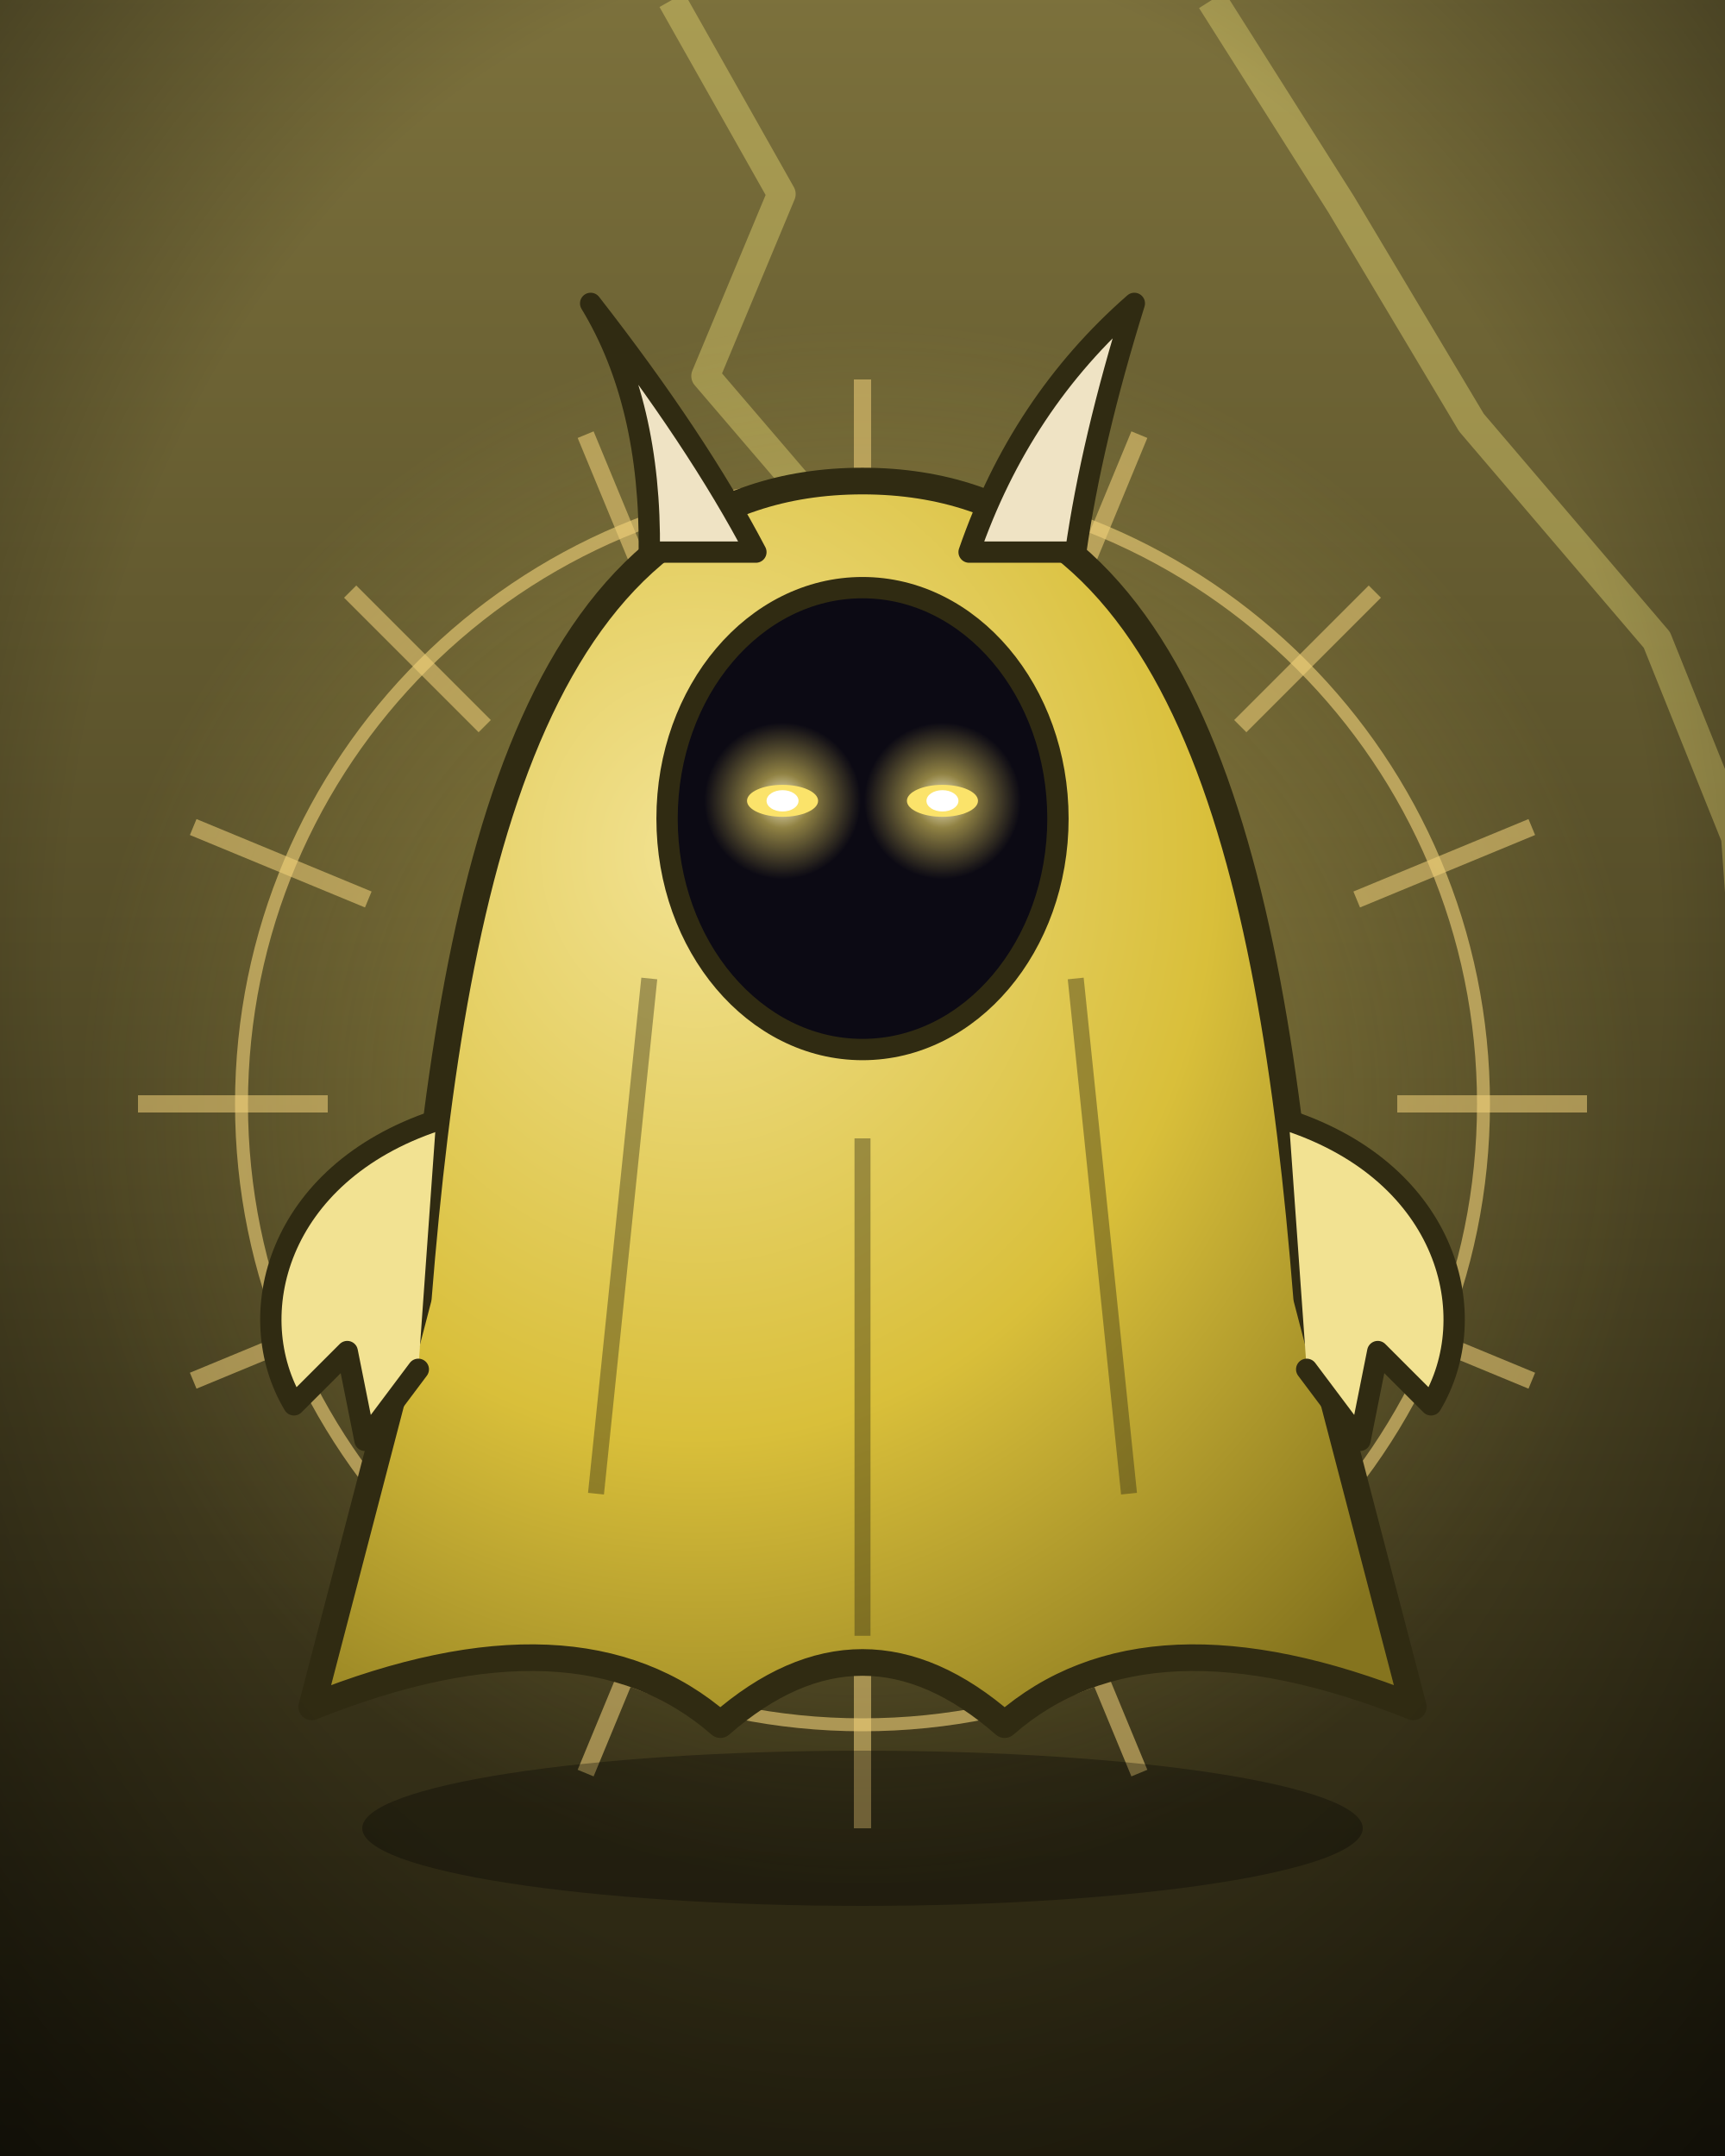
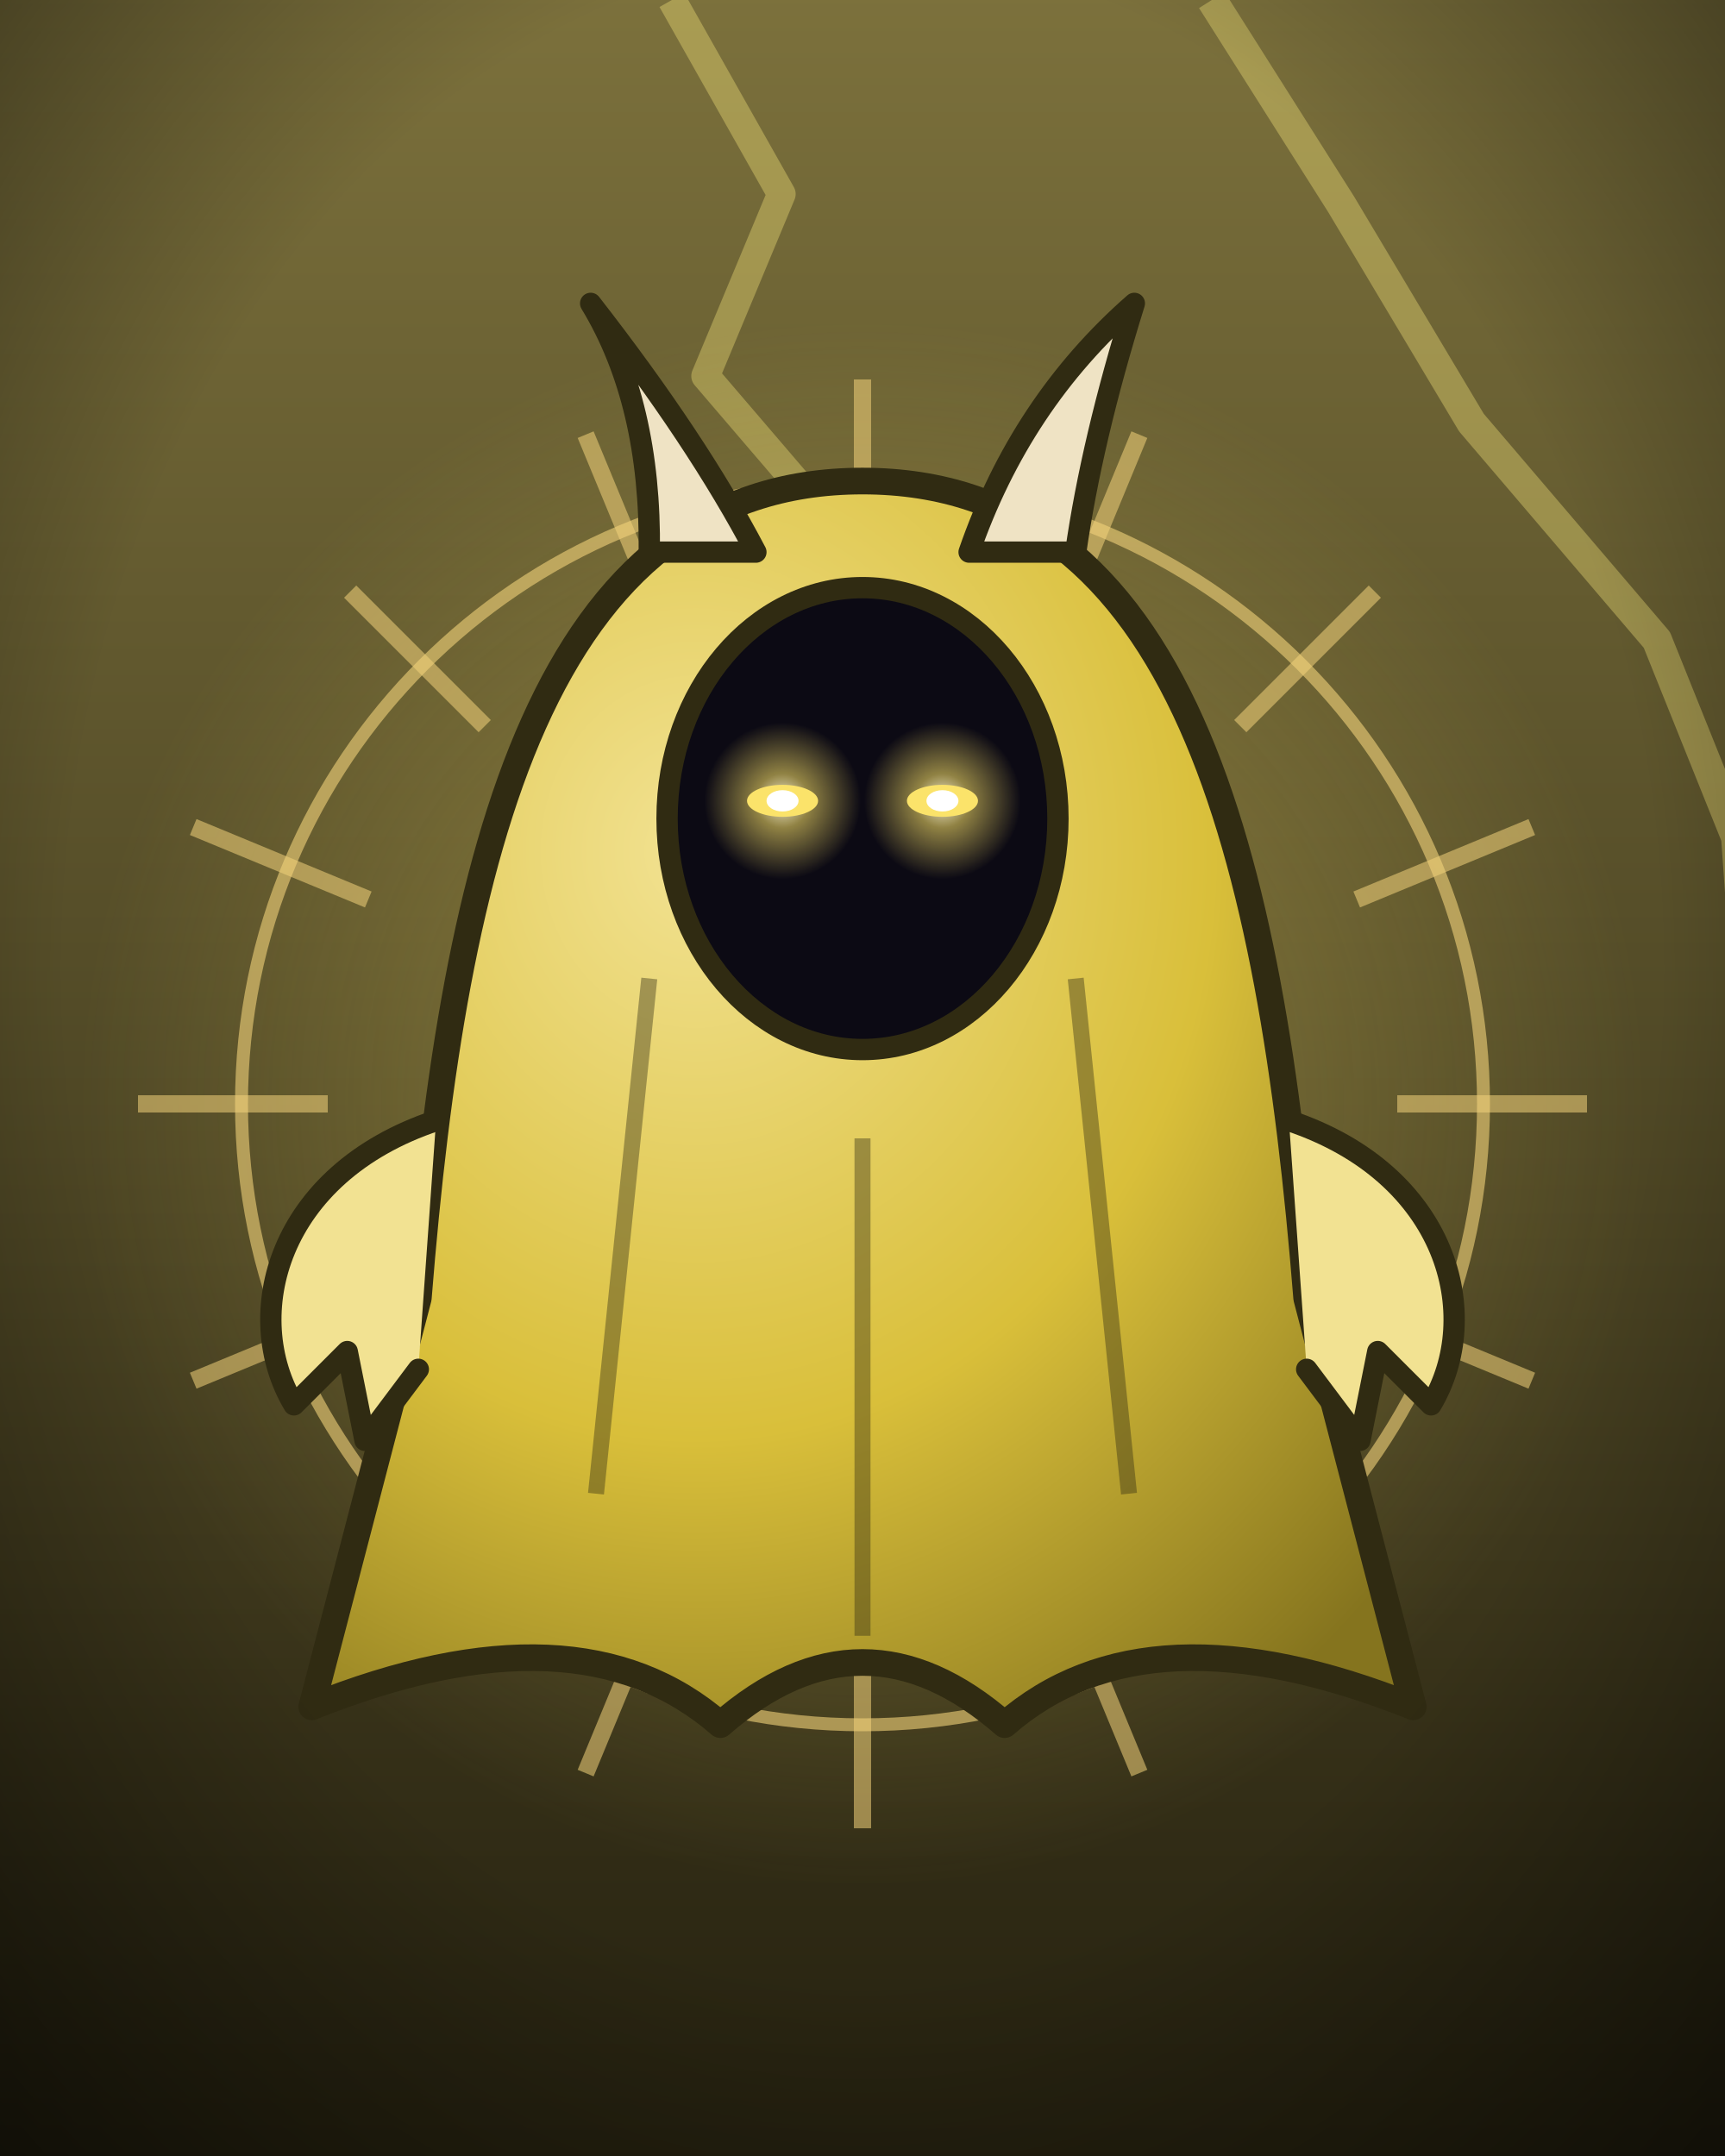
<svg xmlns="http://www.w3.org/2000/svg" viewBox="0 0 200 250" width="200" height="250">
  <defs>
    <linearGradient id="bg" x1="0" y1="0" x2="0" y2="1">
      <stop offset="0" stop-color="hsla(50,35%,36%,1)" />
      <stop offset="1" stop-color="hsla(50,40%,10%,1)" />
    </linearGradient>
    <radialGradient id="gm" cx=".35" cy=".3" r=".85">
      <stop offset="0" stop-color="hsla(50,78%,76%,1)" />
      <stop offset=".55" stop-color="hsla(50,68%,54%,1)" />
      <stop offset="1" stop-color="hsla(50,63%,32%,1)" />
    </radialGradient>
    <radialGradient id="ga" cx=".35" cy=".3" r=".85">
      <stop offset="0" stop-color="hsla(200,80%,76%,1)" />
      <stop offset=".6" stop-color="hsla(200,72%,58%,1)" />
      <stop offset="1" stop-color="hsla(200,60%,32%,1)" />
    </radialGradient>
    <linearGradient id="met" x1="0" y1="0" x2="0" y2="1">
      <stop offset="0" stop-color="#e3e8ef" />
      <stop offset=".5" stop-color="#9aa3b3" />
      <stop offset="1" stop-color="#5a6272" />
    </linearGradient>
    <radialGradient id="glow">
      <stop offset="0" stop-color="#fff" stop-opacity=".95" />
      <stop offset=".35" stop-color="hsla(50,95%,70%,1)" stop-opacity=".55" />
      <stop offset="1" stop-color="hsla(50,95%,70%,1)" stop-opacity="0" />
    </radialGradient>
    <radialGradient id="vig" cx=".5" cy=".45" r=".75">
      <stop offset=".62" stop-color="#000" stop-opacity="0" />
      <stop offset="1" stop-color="#000" stop-opacity=".55" />
    </radialGradient>
  </defs>
  <rect width="200" height="250" fill="url(#bg)" />
  <polyline points="77.9,0 90.6,22.5 81.8,43.6 99.1,63.8 108.5,84.9 94.5,112.2 104.2,130.2 87.2,157.9" fill="none" stroke="hsla(52,100%,75%,.35)" stroke-width="3.3" stroke-linejoin="round" />
  <polyline points="140.5,0 155.5,23.7 170.6,49 192.1,74.2 201.3,97.1 203.3,125.3 220.5,146.3" fill="none" stroke="hsla(52,100%,75%,.35)" stroke-width="3.5" stroke-linejoin="round" />
  <circle cx="100" cy="128" r="92" fill="url(#glow)" opacity=".45" />
  <circle cx="100" cy="128" r="72" fill="none" stroke="#f2d27a" stroke-width="1.5" opacity=".6" />
  <path d="M162,128 L184,128" stroke="#f2d27a" stroke-width="2" opacity=".55" />
  <path d="M157.3,151.7 L177.6,160.1" stroke="#f2d27a" stroke-width="2" opacity=".55" />
  <path d="M143.8,171.8 L159.4,187.4" stroke="#f2d27a" stroke-width="2" opacity=".55" />
  <path d="M123.7,185.3 L132.1,205.6" stroke="#f2d27a" stroke-width="2" opacity=".55" />
  <path d="M100,190 L100,212" stroke="#f2d27a" stroke-width="2" opacity=".55" />
  <path d="M76.3,185.3 L67.9,205.6" stroke="#f2d27a" stroke-width="2" opacity=".55" />
  <path d="M56.2,171.8 L40.6,187.4" stroke="#f2d27a" stroke-width="2" opacity=".55" />
  <path d="M42.7,151.7 L22.4,160.1" stroke="#f2d27a" stroke-width="2" opacity=".55" />
  <path d="M38,128 L16,128" stroke="#f2d27a" stroke-width="2" opacity=".55" />
  <path d="M42.7,104.3 L22.4,95.9" stroke="#f2d27a" stroke-width="2" opacity=".55" />
  <path d="M56.2,84.2 L40.6,68.6" stroke="#f2d27a" stroke-width="2" opacity=".55" />
  <path d="M76.3,70.7 L67.9,50.4" stroke="#f2d27a" stroke-width="2" opacity=".55" />
  <path d="M100,66 L100,44" stroke="#f2d27a" stroke-width="2" opacity=".55" />
  <path d="M123.7,70.7 L132.1,50.4" stroke="#f2d27a" stroke-width="2" opacity=".55" />
  <path d="M143.8,84.2 L159.4,68.6" stroke="#f2d27a" stroke-width="2" opacity=".55" />
  <path d="M157.3,104.3 L177.6,95.9" stroke="#f2d27a" stroke-width="2" opacity=".55" />
-   <ellipse cx="100" cy="212" rx="58" ry="9" fill="#000" opacity=".3" />
  <g transform="translate(100 132) scale(1.03)">
    <path d="M0,-74 C36,-74 46,-32 50,18 L62,64 Q32,52 16,66 Q0,52 -16,66 Q-32,52 -62,64 L-50,18 C-46,-32 -36,-74 0,-74 Z" fill="url(#gm)" stroke="hsla(50,45%,13%,1)" stroke-width="3" stroke-linejoin="round" stroke-linecap="round" />
    <path d="M-24,-18 L-30,40 M24,-18 L30,40 M0,0 L0,56" stroke="hsla(50,45%,13%,1)" stroke-width="1.8" opacity=".4" />
    <ellipse cx="0" cy="-36" rx="22" ry="26" fill="#0c0a14" stroke="hsla(50,45%,13%,1)" stroke-width="2.4" stroke-linejoin="round" stroke-linecap="round" />
    <circle cx="-9" cy="-38" r="8.8" fill="url(#glow)" />
    <ellipse cx="-9" cy="-38" rx="4" ry="1.8" fill="hsla(50,95%,70%,1)" />
    <ellipse cx="-9" cy="-38" rx="1.8" ry="1.2" fill="#fff" />
    <circle cx="9" cy="-38" r="8.8" fill="url(#glow)" />
    <ellipse cx="9" cy="-38" rx="4" ry="1.8" fill="hsla(50,95%,70%,1)" />
    <ellipse cx="9" cy="-38" rx="1.8" ry="1.2" fill="#fff" />
    <path d="M-48,-2 C-66,4 -70,20 -64,30 l6,-6 l2,10 l6,-8" fill="hsla(50,78%,76%,1)" stroke="hsla(50,45%,13%,1)" stroke-width="2.4" stroke-linejoin="round" stroke-linecap="round" />
    <path d="M48,-2 C66,4 70,20 64,30 l-6,-6 l-2,10 l-6,-8" fill="hsla(50,78%,76%,1)" stroke="hsla(50,45%,13%,1)" stroke-width="2.4" stroke-linejoin="round" stroke-linecap="round" />
    <path d="M-24,-66 Q-23.8,-82.8 -30.6,-94 Q-18.6,-78.6 -12,-66 Z" fill="#efe3c4" stroke="hsla(50,45%,13%,1)" stroke-width="2.4" stroke-linejoin="round" stroke-linecap="round" />
    <path d="M12,-66 Q17.8,-82.8 30.6,-94 Q25.8,-78.6 24,-66 Z" fill="#efe3c4" stroke="hsla(50,45%,13%,1)" stroke-width="2.4" stroke-linejoin="round" stroke-linecap="round" />
  </g>
  <rect width="200" height="250" fill="url(#vig)" />
</svg>
